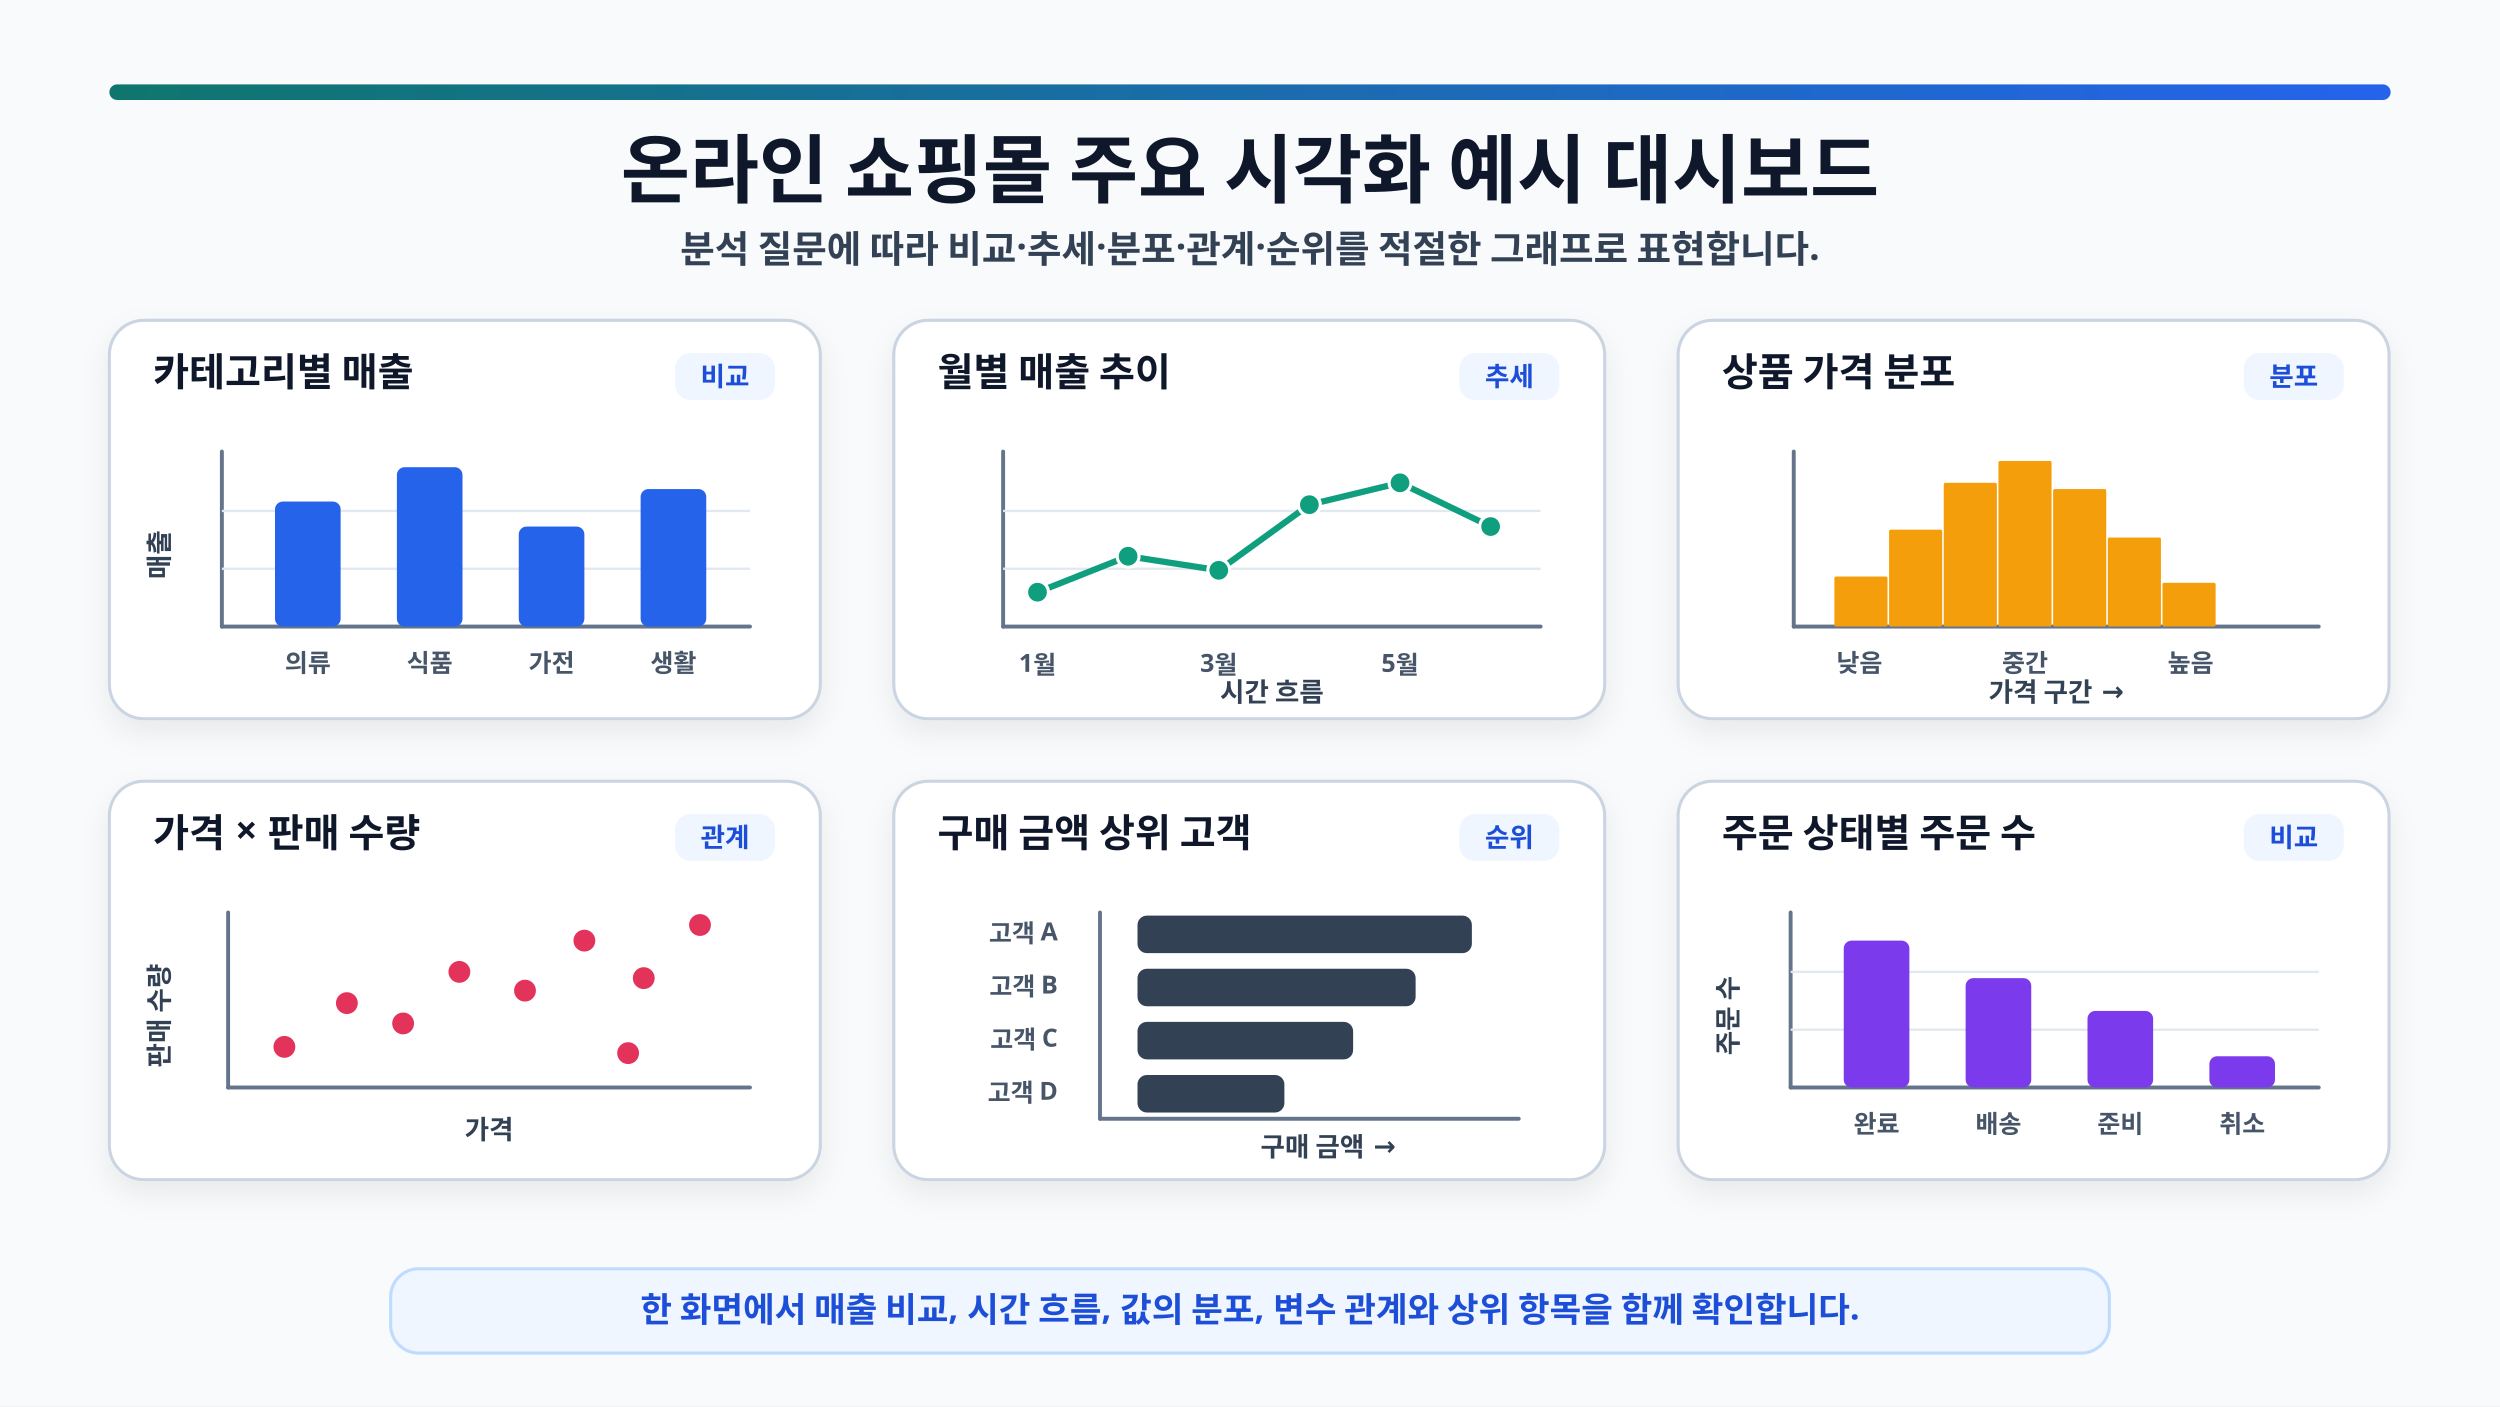
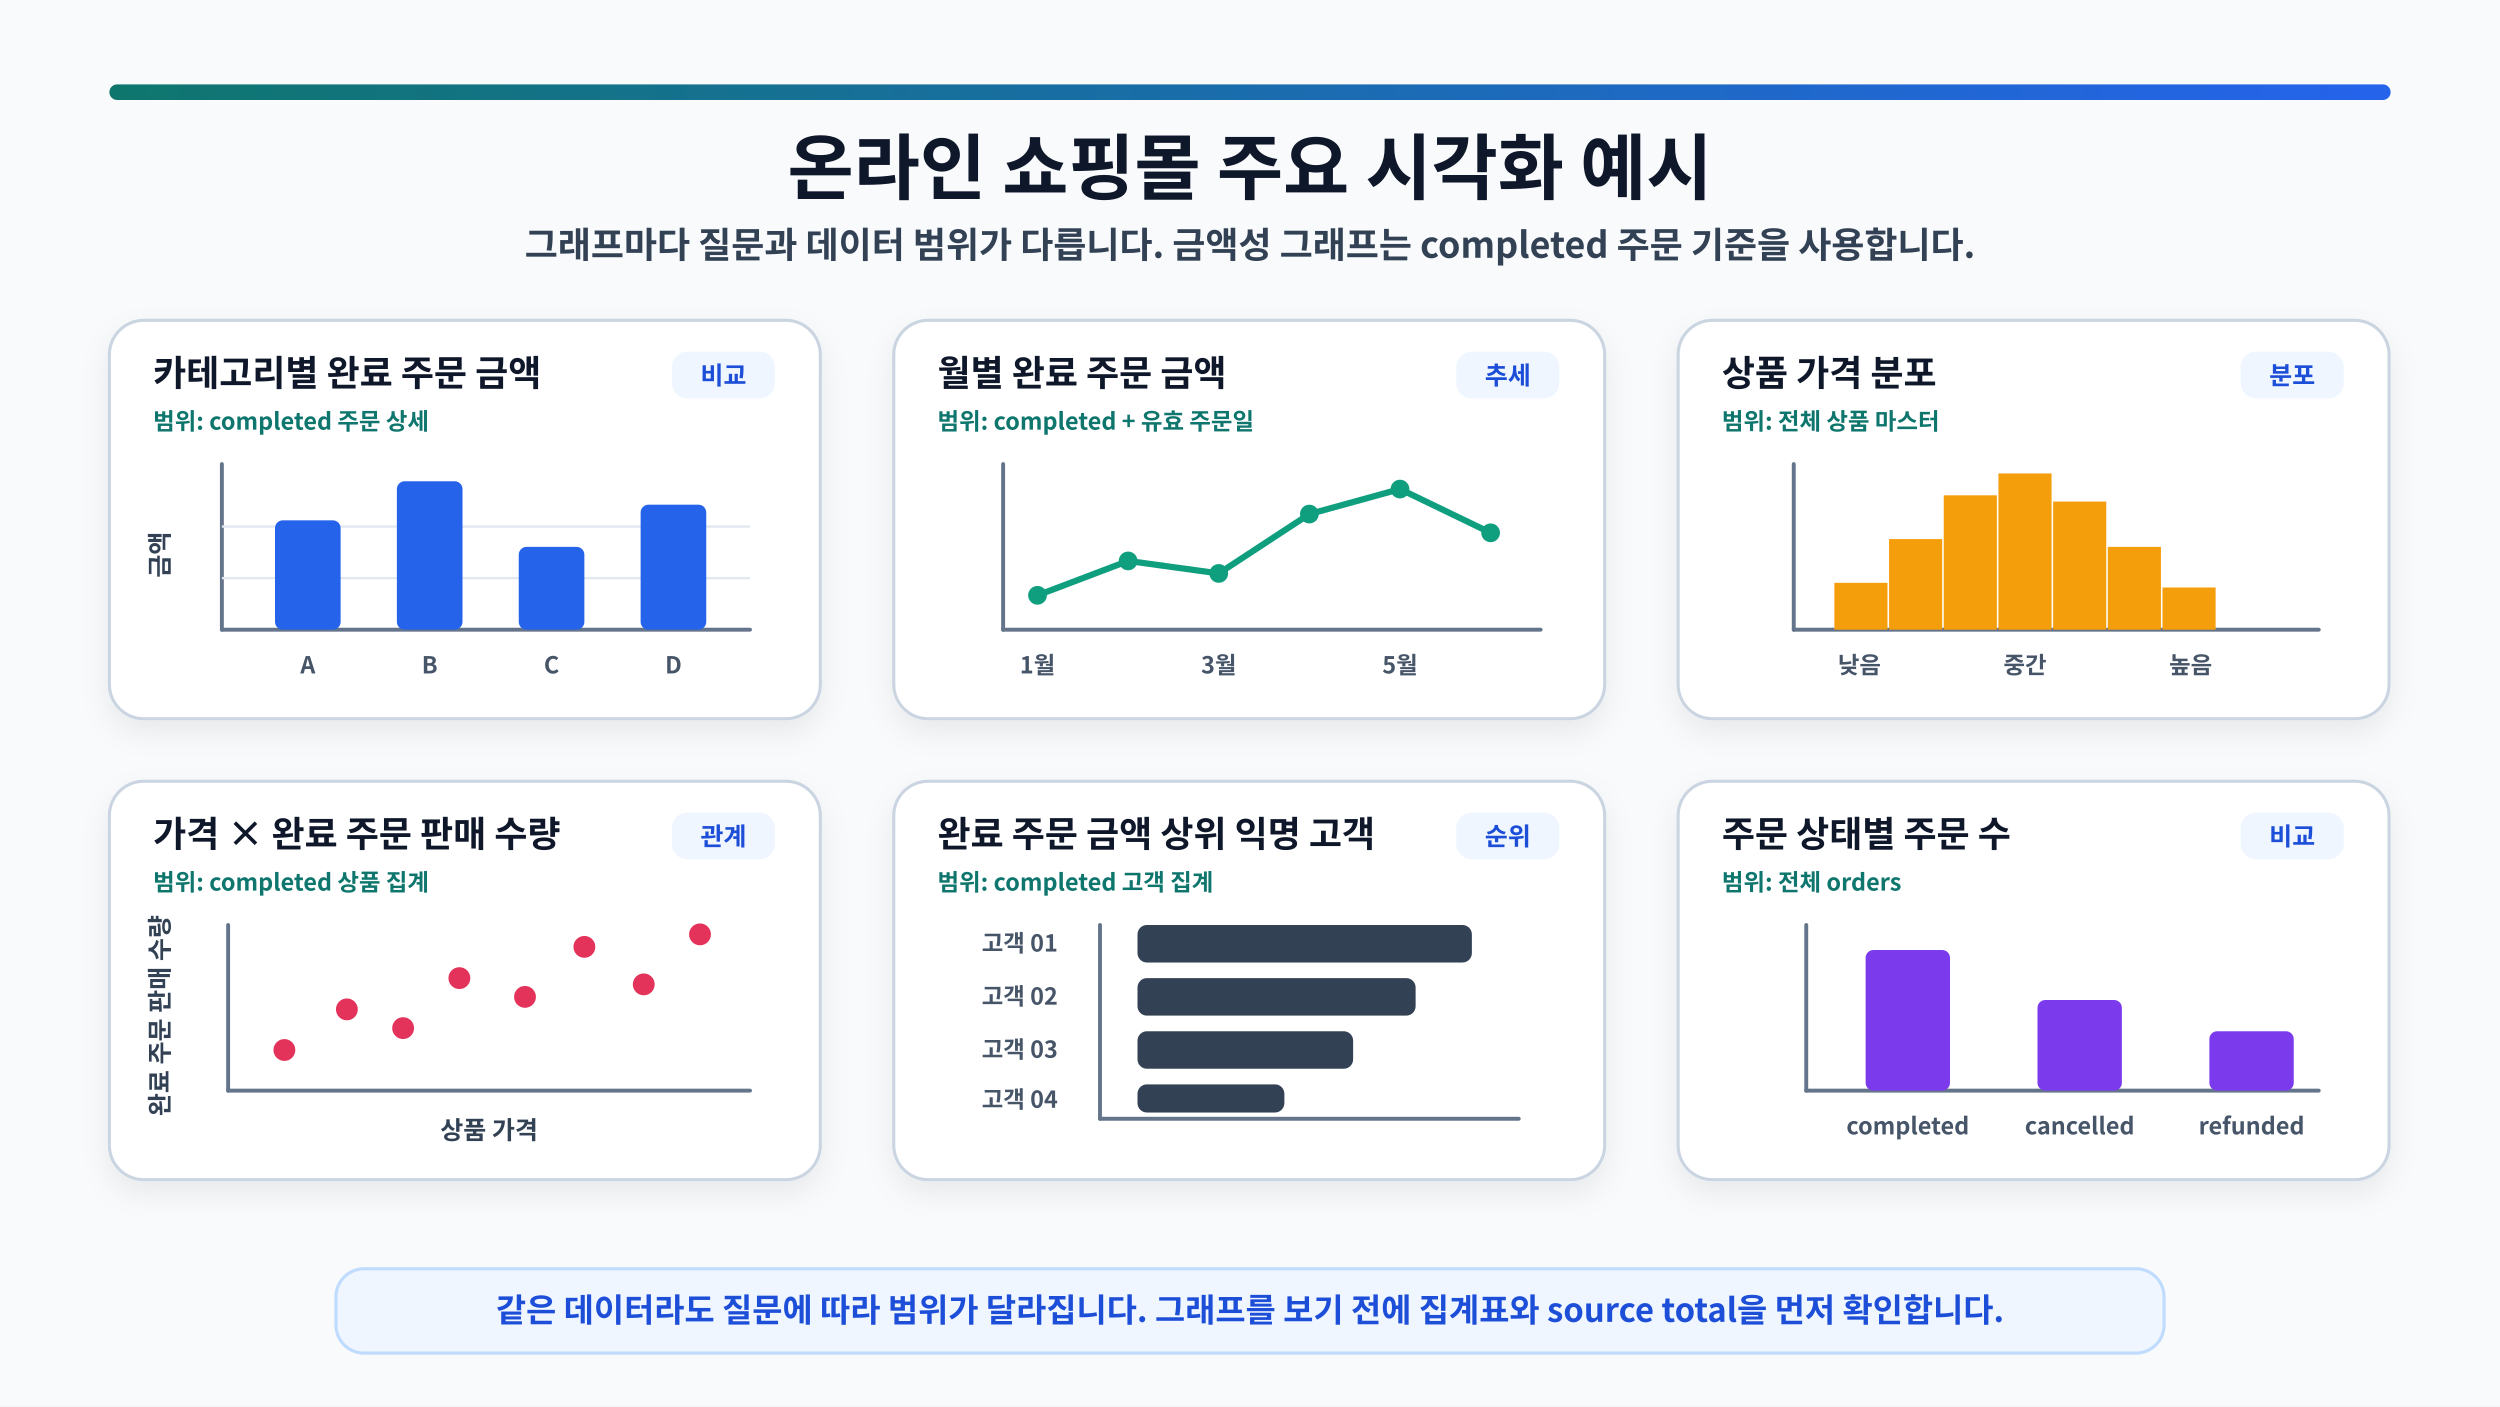
<svg xmlns="http://www.w3.org/2000/svg" width="1600" height="900" viewBox="0 0 1600 900" role="img" aria-labelledby="title desc">
  <defs>
    <linearGradient id="topLine" x1="0" x2="1">
      <stop offset="0%" stop-color="#0f766e" />
      <stop offset="100%" stop-color="#2563eb" />
    </linearGradient>
    <filter id="softShadow" x="-14%" y="-14%" width="128%" height="128%">
      <feDropShadow dx="0" dy="8" stdDeviation="9" flood-color="#0f172a" flood-opacity="0.07" />
    </filter>
    <style>
-       .bg{fill:#f8fafc}
-       .top{fill:url(#topLine)}
-       text{font-family:'Malgun Gothic','맑은 고딕','Pretendard','Noto Sans KR','Apple SD Gothic Neo',sans-serif}
-       .title{font-size:48px;font-weight:850;fill:#0f172a}
-       .subtitle{font-size:24px;font-weight:600;fill:#334155}
-       .card{fill:#fff;stroke:#cbd5e1;stroke-width:2;filter:url(#softShadow)}
-       .cardTitle{font-size:25px;font-weight:850;fill:#0f172a}
-       .badge{fill:#eff6ff;stroke:none}
-       .badgeText{font-size:17px;font-weight:850;fill:#1d4ed8}
-       .axis{stroke:#64748b;stroke-width:2.5;stroke-linecap:round}
-       .grid{stroke:#e2e8f0;stroke-width:1.5}
-       .tick{font-size:16px;font-weight:700;fill:#475569}
-       .axisLabel{font-size:17px;font-weight:800;fill:#334155}
-       .barBlue{fill:#2563eb}
-       .barBlue2{fill:#60a5fa}
-       .lineGreen{fill:none;stroke:#0f9f7f;stroke-width:4;stroke-linecap:round;stroke-linejoin:round}
-       .dotGreen{fill:#0f9f7f;stroke:#fff;stroke-width:2}
-       .hist{fill:#f59e0b}
-       .point{fill:#e11d48;opacity:.9}
-       .barNavy{fill:#334155}
-       .barPurple{fill:#7c3aed}
-       .footerBox{fill:#eff6ff;stroke:#bfdbfe;stroke-width:2}
-       .footer{font-size:22px;font-weight:750;fill:#1d4ed8}
+       .bg{fill:#f8fafc}.top{fill:url(#topLine)} text{font-family:'Malgun Gothic','맑은 고딕','Pretendard','Noto Sans CJK KR','Noto Sans KR','Apple SD Gothic Neo',sans-serif}
+       .title{font-size:46px;font-weight:850;fill:#0f172a}.subtitle{font-size:23px;font-weight:600;fill:#334155}.card{fill:#fff;stroke:#cbd5e1;stroke-width:2;filter:url(#softShadow)}.cardTitle{font-size:23px;font-weight:850;fill:#0f172a}.badge{fill:#eff6ff}.badgeText{font-size:16px;font-weight:850;fill:#1d4ed8}.scope{font-size:15px;font-weight:800;fill:#0f766e}.axis{stroke:#64748b;stroke-width:2.5;stroke-linecap:round}.grid{stroke:#e2e8f0;stroke-width:1.5}.tick{font-size:15px;font-weight:700;fill:#475569}.axisLabel{font-size:16px;font-weight:800;fill:#334155}.b1{fill:#2563eb}.b2{fill:#60a5fa}.green{fill:#0f9f7f}.line{fill:none;stroke:#0f9f7f;stroke-width:4;stroke-linecap:round;stroke-linejoin:round}.hist{fill:#f59e0b}.point{fill:#e11d48;opacity:.9}.navy{fill:#334155}.purple{fill:#7c3aed}.footerBox{fill:#eff6ff;stroke:#bfdbfe;stroke-width:2}.footer{font-size:21px;font-weight:750;fill:#1d4ed8}
    </style>
  </defs>
  <rect class="bg" width="1600" height="900" />
  <rect class="top" x="70" y="54" width="1460" height="10" rx="5" />
-   <text class="title" x="800" y="126" text-anchor="middle">온라인 쇼핑몰 주요 시각화 예시 대시보드</text>
-   <text class="subtitle" x="800" y="168" text-anchor="middle">분석 질문에 따라 비교·추세·분포·관계·순위를 적절한 그래프로 표현합니다.</text>
+   <text class="title" x="800" y="124" text-anchor="middle">온라인 쇼핑몰 주요 시각화 예시</text>
+   <text class="subtitle" x="800" y="165" text-anchor="middle">그래프마다 질문과 데이터 범위가 다릅니다. 금액성 그래프는 completed 주문 기준을 사용합니다.</text>
  <g transform="translate(70 205)">
    <rect class="card" width="455" height="255" rx="22" />
-     <text class="cardTitle" x="28" y="42">카테고리별 매출</text>
-     <rect class="badge" x="362" y="21" width="64" height="30" rx="10" />
-     <text class="badgeText" x="394" y="42" text-anchor="middle">비교</text>
-     <line class="axis" x1="72" y1="196" x2="410" y2="196" />
-     <line class="axis" x1="72" y1="84" x2="72" y2="196" />
-     <line class="grid" x1="72" y1="122" x2="410" y2="122" />
-     <line class="grid" x1="72" y1="159" x2="410" y2="159" />
-     <text class="axisLabel" x="38" y="150" transform="rotate(-90 38 150)" text-anchor="middle">매출</text>
-     <rect class="barBlue" x="106" y="116" width="42" height="80" rx="5" />
-     <rect class="barBlue" x="184" y="94" width="42" height="102" rx="5" />
-     <rect class="barBlue" x="262" y="132" width="42" height="64" rx="5" />
-     <rect class="barBlue" x="340" y="108" width="42" height="88" rx="5" />
-     <text class="tick" x="127" y="225" text-anchor="middle">의류</text>
-     <text class="tick" x="205" y="225" text-anchor="middle">식품</text>
-     <text class="tick" x="283" y="225" text-anchor="middle">가전</text>
-     <text class="tick" x="361" y="225" text-anchor="middle">생활</text>
+     <text class="cardTitle" x="28" y="42">카테고리별 완료 주문 금액</text>
+     <rect class="badge" x="360" y="20" width="66" height="30" rx="10" />
+     <text class="badgeText" x="393" y="41" text-anchor="middle">비교</text>
+     <text class="scope" x="28" y="70">범위: completed 주문 상세</text>
+     <line class="axis" x1="72" y1="198" x2="410" y2="198" />
+     <line class="axis" x1="72" y1="92" x2="72" y2="198" />
+     <line class="grid" x1="72" y1="132" x2="410" y2="132" />
+     <line class="grid" x1="72" y1="165" x2="410" y2="165" />
+     <rect class="b1" x="106" y="128" width="42" height="70" rx="5" />
+     <rect class="b1" x="184" y="103" width="42" height="95" rx="5" />
+     <rect class="b1" x="262" y="145" width="42" height="53" rx="5" />
+     <rect class="b1" x="340" y="118" width="42" height="80" rx="5" />
+     <text class="tick" x="127" y="226" text-anchor="middle">A</text>
+     <text class="tick" x="205" y="226" text-anchor="middle">B</text>
+     <text class="tick" x="283" y="226" text-anchor="middle">C</text>
+     <text class="tick" x="361" y="226" text-anchor="middle">D</text>
+     <text class="axisLabel" x="38" y="150" transform="rotate(-90 38 150)" text-anchor="middle">금액</text>
  </g>
  <g transform="translate(572 205)">
    <rect class="card" width="455" height="255" rx="22" />
-     <text class="cardTitle" x="28" y="42">월별 매출 추이</text>
-     <rect class="badge" x="362" y="21" width="64" height="30" rx="10" />
-     <text class="badgeText" x="394" y="42" text-anchor="middle">추세</text>
-     <line class="axis" x1="70" y1="196" x2="414" y2="196" />
-     <line class="axis" x1="70" y1="84" x2="70" y2="196" />
-     <line class="grid" x1="70" y1="122" x2="414" y2="122" />
-     <line class="grid" x1="70" y1="159" x2="414" y2="159" />
-     <polyline class="lineGreen" points="92,174 150,151 208,160 266,118 324,104 382,132" />
-     <circle class="dotGreen" cx="92" cy="174" r="7" />
-     <circle class="dotGreen" cx="150" cy="151" r="7" />
-     <circle class="dotGreen" cx="208" cy="160" r="7" />
-     <circle class="dotGreen" cx="266" cy="118" r="7" />
-     <circle class="dotGreen" cx="324" cy="104" r="7" />
-     <circle class="dotGreen" cx="382" cy="132" r="7" />
-     <text class="tick" x="92" y="225" text-anchor="middle">1월</text>
-     <text class="tick" x="208" y="225" text-anchor="middle">3월</text>
-     <text class="tick" x="324" y="225" text-anchor="middle">5월</text>
-     <text class="axisLabel" x="242" y="244" text-anchor="middle">시간 흐름</text>
+     <text class="cardTitle" x="28" y="42">월별 완료 주문 금액</text>
+     <rect class="badge" x="360" y="20" width="66" height="30" rx="10" />
+     <text class="badgeText" x="393" y="41" text-anchor="middle">추세</text>
+     <text class="scope" x="28" y="70">범위: completed + 유효 주문일</text>
+     <line class="axis" x1="70" y1="198" x2="414" y2="198" />
+     <line class="axis" x1="70" y1="92" x2="70" y2="198" />
+     <polyline class="line" points="92,176 150,154 208,162 266,124 324,108 382,136" />
+     <circle class="green" cx="92" cy="176" r="6" />
+     <circle class="green" cx="150" cy="154" r="6" />
+     <circle class="green" cx="208" cy="162" r="6" />
+     <circle class="green" cx="266" cy="124" r="6" />
+     <circle class="green" cx="324" cy="108" r="6" />
+     <circle class="green" cx="382" cy="136" r="6" />
+     <text class="tick" x="92" y="226" text-anchor="middle">1월</text>
+     <text class="tick" x="208" y="226" text-anchor="middle">3월</text>
+     <text class="tick" x="324" y="226" text-anchor="middle">5월</text>
  </g>
  <g transform="translate(1074 205)">
    <rect class="card" width="455" height="255" rx="22" />
    <text class="cardTitle" x="28" y="42">상품 가격 분포</text>
-     <rect class="badge" x="362" y="21" width="64" height="30" rx="10" />
-     <text class="badgeText" x="394" y="42" text-anchor="middle">분포</text>
-     <line class="axis" x1="74" y1="196" x2="410" y2="196" />
-     <line class="axis" x1="74" y1="84" x2="74" y2="196" />
-     <rect class="hist" x="100" y="164" width="34" height="32" rx="1" />
-     <rect class="hist" x="135" y="134" width="34" height="62" rx="1" />
-     <rect class="hist" x="170" y="104" width="34" height="92" rx="1" />
-     <rect class="hist" x="205" y="90" width="34" height="106" rx="1" />
-     <rect class="hist" x="240" y="108" width="34" height="88" rx="1" />
-     <rect class="hist" x="275" y="139" width="34" height="57" rx="1" />
-     <rect class="hist" x="310" y="168" width="34" height="28" rx="1" />
-     <text class="tick" x="116" y="225" text-anchor="middle">낮음</text>
-     <text class="tick" x="222" y="225" text-anchor="middle">중간</text>
-     <text class="tick" x="328" y="225" text-anchor="middle">높음</text>
-     <text class="axisLabel" x="242" y="244" text-anchor="middle">가격 구간 →</text>
+     <rect class="badge" x="360" y="20" width="66" height="30" rx="10" />
+     <text class="badgeText" x="393" y="41" text-anchor="middle">분포</text>
+     <text class="scope" x="28" y="70">범위: 전체 상품 마스터</text>
+     <line class="axis" x1="74" y1="198" x2="410" y2="198" />
+     <line class="axis" x1="74" y1="92" x2="74" y2="198" />
+     <rect class="hist" x="100" y="168" width="34" height="30" />
+     <rect class="hist" x="135" y="140" width="34" height="58" />
+     <rect class="hist" x="170" y="112" width="34" height="86" />
+     <rect class="hist" x="205" y="98" width="34" height="100" />
+     <rect class="hist" x="240" y="116" width="34" height="82" />
+     <rect class="hist" x="275" y="145" width="34" height="53" />
+     <rect class="hist" x="310" y="171" width="34" height="27" />
+     <text class="tick" x="116" y="226" text-anchor="middle">낮음</text>
+     <text class="tick" x="222" y="226" text-anchor="middle">중간</text>
+     <text class="tick" x="328" y="226" text-anchor="middle">높음</text>
  </g>
  <g transform="translate(70 500)">
    <rect class="card" width="455" height="255" rx="22" />
-     <text class="cardTitle" x="28" y="42">가격 × 판매 수량</text>
-     <rect class="badge" x="362" y="21" width="64" height="30" rx="10" />
-     <text class="badgeText" x="394" y="42" text-anchor="middle">관계</text>
-     <line class="axis" x1="76" y1="196" x2="410" y2="196" />
-     <line class="axis" x1="76" y1="84" x2="76" y2="196" />
-     <circle class="point" cx="112" cy="170" r="7" />
-     <circle class="point" cx="152" cy="142" r="7" />
-     <circle class="point" cx="188" cy="155" r="7" />
-     <circle class="point" cx="224" cy="122" r="7" />
-     <circle class="point" cx="266" cy="134" r="7" />
-     <circle class="point" cx="304" cy="102" r="7" />
-     <circle class="point" cx="342" cy="126" r="7" />
-     <circle class="point" cx="378" cy="92" r="7" />
-     <circle class="point" cx="332" cy="174" r="7" />
-     <text class="axisLabel" x="243" y="229" text-anchor="middle">가격</text>
-     <text class="axisLabel" x="38" y="150" transform="rotate(-90 38 150)" text-anchor="middle">판매 수량</text>
+     <text class="cardTitle" x="28" y="42">가격 × 완료 주문 판매 수량</text>
+     <rect class="badge" x="360" y="20" width="66" height="30" rx="10" />
+     <text class="badgeText" x="393" y="41" text-anchor="middle">관계</text>
+     <text class="scope" x="28" y="70">범위: completed 상품 집계</text>
+     <line class="axis" x1="76" y1="198" x2="410" y2="198" />
+     <line class="axis" x1="76" y1="92" x2="76" y2="198" />
+     <circle class="point" cx="112" cy="172" r="7" />
+     <circle class="point" cx="152" cy="146" r="7" />
+     <circle class="point" cx="188" cy="158" r="7" />
+     <circle class="point" cx="224" cy="126" r="7" />
+     <circle class="point" cx="266" cy="138" r="7" />
+     <circle class="point" cx="304" cy="106" r="7" />
+     <circle class="point" cx="342" cy="130" r="7" />
+     <circle class="point" cx="378" cy="98" r="7" />
+     <text class="axisLabel" x="243" y="229" text-anchor="middle">상품 가격</text>
+     <text class="axisLabel" x="38" y="150" transform="rotate(-90 38 150)" text-anchor="middle">완료 주문 판매 수량</text>
  </g>
  <g transform="translate(572 500)">
    <rect class="card" width="455" height="255" rx="22" />
-     <text class="cardTitle" x="28" y="42">구매 금액 상위 고객</text>
-     <rect class="badge" x="362" y="21" width="64" height="30" rx="10" />
-     <text class="badgeText" x="394" y="42" text-anchor="middle">순위</text>
-     <line class="axis" x1="132" y1="84" x2="132" y2="216" />
+     <text class="cardTitle" x="28" y="42">완료 주문 금액 상위 익명 고객</text>
+     <rect class="badge" x="360" y="20" width="66" height="30" rx="10" />
+     <text class="badgeText" x="393" y="41" text-anchor="middle">순위</text>
+     <text class="scope" x="28" y="70">범위: completed 고객 집계</text>
+     <line class="axis" x1="132" y1="92" x2="132" y2="216" />
    <line class="axis" x1="132" y1="216" x2="400" y2="216" />
-     <rect class="barNavy" x="156" y="86" width="214" height="24" rx="6" />
-     <rect class="barNavy" x="156" y="120" width="178" height="24" rx="6" />
-     <rect class="barNavy" x="156" y="154" width="138" height="24" rx="6" />
-     <rect class="barNavy" x="156" y="188" width="94" height="24" rx="6" />
-     <text class="tick" x="105" y="103" text-anchor="end">고객 A</text>
-     <text class="tick" x="105" y="137" text-anchor="end">고객 B</text>
-     <text class="tick" x="105" y="171" text-anchor="end">고객 C</text>
-     <text class="tick" x="105" y="205" text-anchor="end">고객 D</text>
-     <text class="axisLabel" x="278" y="240" text-anchor="middle">구매 금액 →</text>
+     <rect class="navy" x="156" y="92" width="214" height="24" rx="6" />
+     <rect class="navy" x="156" y="126" width="178" height="24" rx="6" />
+     <rect class="navy" x="156" y="160" width="138" height="24" rx="6" />
+     <rect class="navy" x="156" y="194" width="94" height="18" rx="6" />
+     <text class="tick" x="105" y="109" text-anchor="end">고객 01</text>
+     <text class="tick" x="105" y="143" text-anchor="end">고객 02</text>
+     <text class="tick" x="105" y="177" text-anchor="end">고객 03</text>
+     <text class="tick" x="105" y="209" text-anchor="end">고객 04</text>
  </g>
  <g transform="translate(1074 500)">
    <rect class="card" width="455" height="255" rx="22" />
    <text class="cardTitle" x="28" y="42">주문 상태별 주문 수</text>
-     <rect class="badge" x="362" y="21" width="64" height="30" rx="10" />
-     <text class="badgeText" x="394" y="42" text-anchor="middle">비교</text>
-     <line class="axis" x1="72" y1="196" x2="410" y2="196" />
-     <line class="axis" x1="72" y1="84" x2="72" y2="196" />
-     <line class="grid" x1="72" y1="122" x2="410" y2="122" />
-     <line class="grid" x1="72" y1="159" x2="410" y2="159" />
-     <rect class="barPurple" x="106" y="102" width="42" height="94" rx="5" />
-     <rect class="barPurple" x="184" y="126" width="42" height="70" rx="5" />
-     <rect class="barPurple" x="262" y="147" width="42" height="49" rx="5" />
-     <rect class="barPurple" x="340" y="176" width="42" height="20" rx="5" />
-     <text class="tick" x="127" y="225" text-anchor="middle">완료</text>
-     <text class="tick" x="205" y="225" text-anchor="middle">배송</text>
-     <text class="tick" x="283" y="225" text-anchor="middle">준비</text>
-     <text class="tick" x="361" y="225" text-anchor="middle">취소</text>
-     <text class="axisLabel" x="38" y="150" transform="rotate(-90 38 150)" text-anchor="middle">주문 수</text>
+     <rect class="badge" x="360" y="20" width="66" height="30" rx="10" />
+     <text class="badgeText" x="393" y="41" text-anchor="middle">비교</text>
+     <text class="scope" x="28" y="70">범위: 전체 orders</text>
+     <line class="axis" x1="82" y1="198" x2="410" y2="198" />
+     <line class="axis" x1="82" y1="92" x2="82" y2="198" />
+     <rect class="purple" x="120" y="108" width="54" height="90" rx="5" />
+     <rect class="purple" x="230" y="140" width="54" height="58" rx="5" />
+     <rect class="purple" x="340" y="160" width="54" height="38" rx="5" />
+     <text class="tick" x="147" y="226" text-anchor="middle">completed</text>
+     <text class="tick" x="257" y="226" text-anchor="middle">cancelled</text>
+     <text class="tick" x="367" y="226" text-anchor="middle">refunded</text>
  </g>
-   <rect class="footerBox" x="250" y="812" width="1100" height="54" rx="18" />
-   <text class="footer" x="800" y="846" text-anchor="middle">한 화면에서 매출 비교, 시간 흐름, 값의 분포, 변수 관계와 상위 항목을 함께 확인합니다.</text>
+   <rect class="footerBox" x="215" y="812" width="1170" height="54" rx="18" />
+   <text class="footer" x="800" y="846" text-anchor="middle">같은 데이터라도 질문에 따라 범위가 달라집니다. 그래프를 보기 전에 집계표와 source total을 먼저 확인합니다.</text>
</svg>
